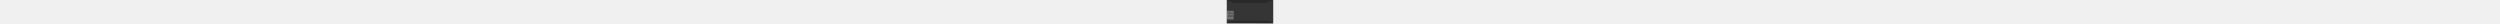
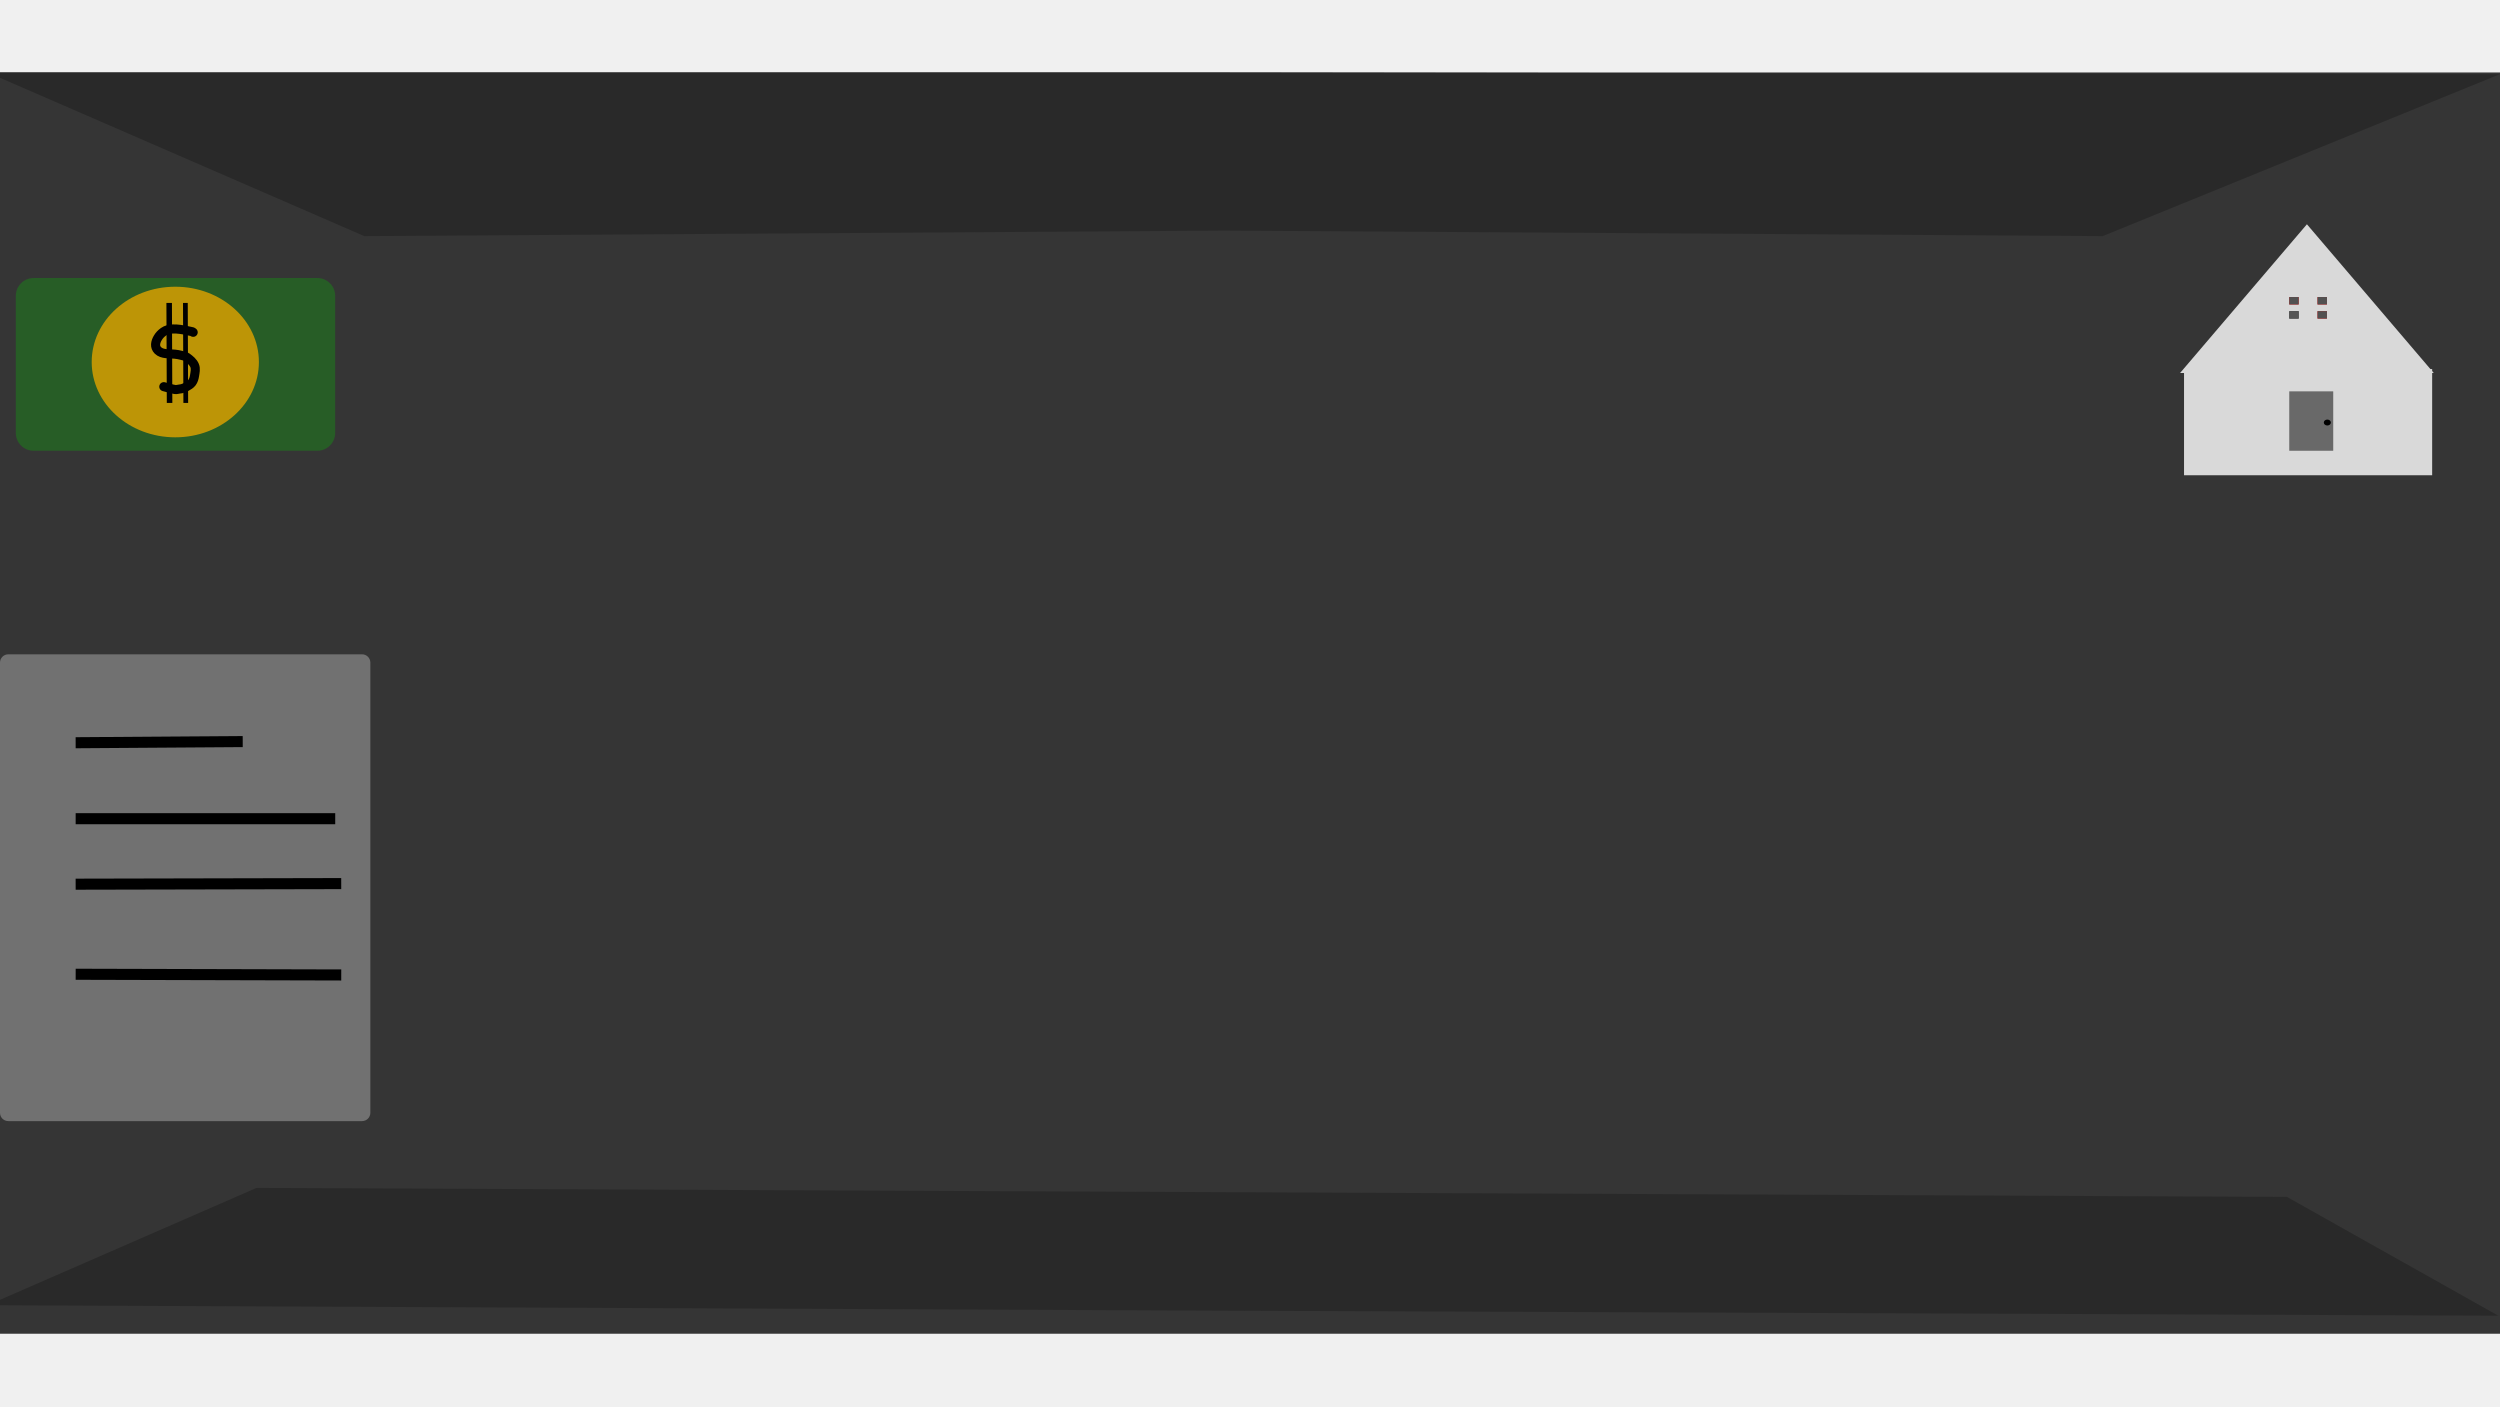
- <svg xmlns="http://www.w3.org/2000/svg" width="1920" height="18" viewBox="0 0 6325 3191" fill="none">
+ <svg xmlns="http://www.w3.org/2000/svg" width="1920" height="1080" viewBox="0 0 6325 3191" fill="none">
  <g clip-path="url(#clip0_1173_41)">
    <path d="M6325 0H0V3191H6325V0Z" fill="#353535" />
    <path d="M5785.84 2844.74L648.93 2822.01L-31.327 3118.78L3094.21 3132.62L6320.67 3145.32L5785.84 2844.74Z" fill="#292929" />
    <path d="M6325 4.194L5319.71 414L3096.51 400L921.712 414L-31 0H3096.51L6325 4.194Z" fill="#292929" />
    <rect opacity="0.48" y="1472" width="937" height="1181" rx="21" fill="#D9D9D9" fill-opacity="0.76" />
    <line y1="-14" x2="422.706" y2="-14" transform="matrix(0.999976 -0.00699179 0.00196917 0.999998 191.406 1709.71)" stroke="black" stroke-width="28" />
    <path d="M191.406 1887.91L848.113 1887.91" stroke="black" stroke-width="28" />
    <line y1="-14" x2="671.919" y2="-14" transform="matrix(0.999997 -0.00224534 0.00179358 0.999998 191.406 2067.59)" stroke="black" stroke-width="28" />
    <line y1="-14" x2="671.919" y2="-14" transform="matrix(0.999996 0.00266715 -0.00213052 0.999998 191.406 2295.47)" stroke="black" stroke-width="28" />
+     <path d="M5836.5 384L6157.36 760.211H5515.64L5836.5 384Z" fill="#D9D9D9" />
+     <rect x="5525.6" y="750.344" width="627.764" height="268.655" fill="#D9D9D9" />
+     <path d="M5791.8 568.109H5815.64V586.896H5791.8V568.109Z" fill="#EB0000" />
+     <path d="M5791.8 568.109H5815.64V586.896H5791.8V568.109Z" fill="#515151" />
+     <path d="M5863.32 568.109H5887.16V586.896H5863.32V568.109Z" fill="#EB0000" />
+     <path d="M5863.32 568.109H5887.16V586.896H5863.32V568.109Z" fill="#515151" />
+     <path d="M5791.8 603.805H5815.64V622.592H5791.8V603.805Z" fill="#2F2F2F" />
+     <path d="M5791.8 603.805H5815.64V622.592H5791.8V603.805Z" fill="#555555" />
+     <path d="M5863.32 603.805H5887.16V622.592H5863.32V603.805Z" fill="#EB0000" />
+     <path d="M5863.32 603.805H5887.16V622.592H5863.32V603.805Z" fill="#515151" />
+     <rect x="5791.8" y="806.711" width="111.249" height="150.297" fill="#696969" />
+     <ellipse cx="5888.15" cy="885.616" rx="8.94" ry="7.515" fill="black" />
+     <rect x="40" y="520" width="808" height="437" rx="45" fill="#04BD00" fill-opacity="0.29" />
+     <ellipse cx="443.5" cy="732.5" rx="211.5" ry="190.5" fill="#BD9506" />
+     <path d="M414.439 794.879C424.04 797.101 433.059 800.449 442.797 802.1C446.951 802.804 450.214 801.151 454.187 800.866C460.351 800.424 465.961 798.235 471.311 795.371C476.58 792.551 482.093 789.341 485.732 784.507C489.459 779.557 491.227 773.306 492.127 767.349C493.398 758.943 495.783 749.711 492.381 741.523C488.609 732.447 480.786 726.283 472.998 720.524C468.992 717.562 463.279 716.865 458.576 715.567C453.346 714.123 447.513 713.163 442.104 712.608C428.479 711.211 410.204 713.585 399.61 703.157C390.306 694 393.246 681.828 398.942 671.974C402.788 665.319 407.436 660.41 413.723 655.919C420.687 650.945 428.822 649.098 437.454 648.861C449.421 648.532 461.024 650.48 472.686 652.895C476.164 653.615 479.553 654.498 483.066 655.089C485.163 655.441 487.344 655.725 488.755 657.346" stroke="black" stroke-width="23" stroke-linecap="round" />
+     <line x1="429" y1="836.028" x2="428" y2="583.028" stroke="black" stroke-width="14" />
+     <line x1="470" y1="836.024" x2="469" y2="583.024" stroke="black" stroke-width="12" />
  </g>
  <defs>
    <clipPath id="clip0_1173_41">
      <rect width="6325" height="3191" fill="white" />
    </clipPath>
  </defs>
</svg>
